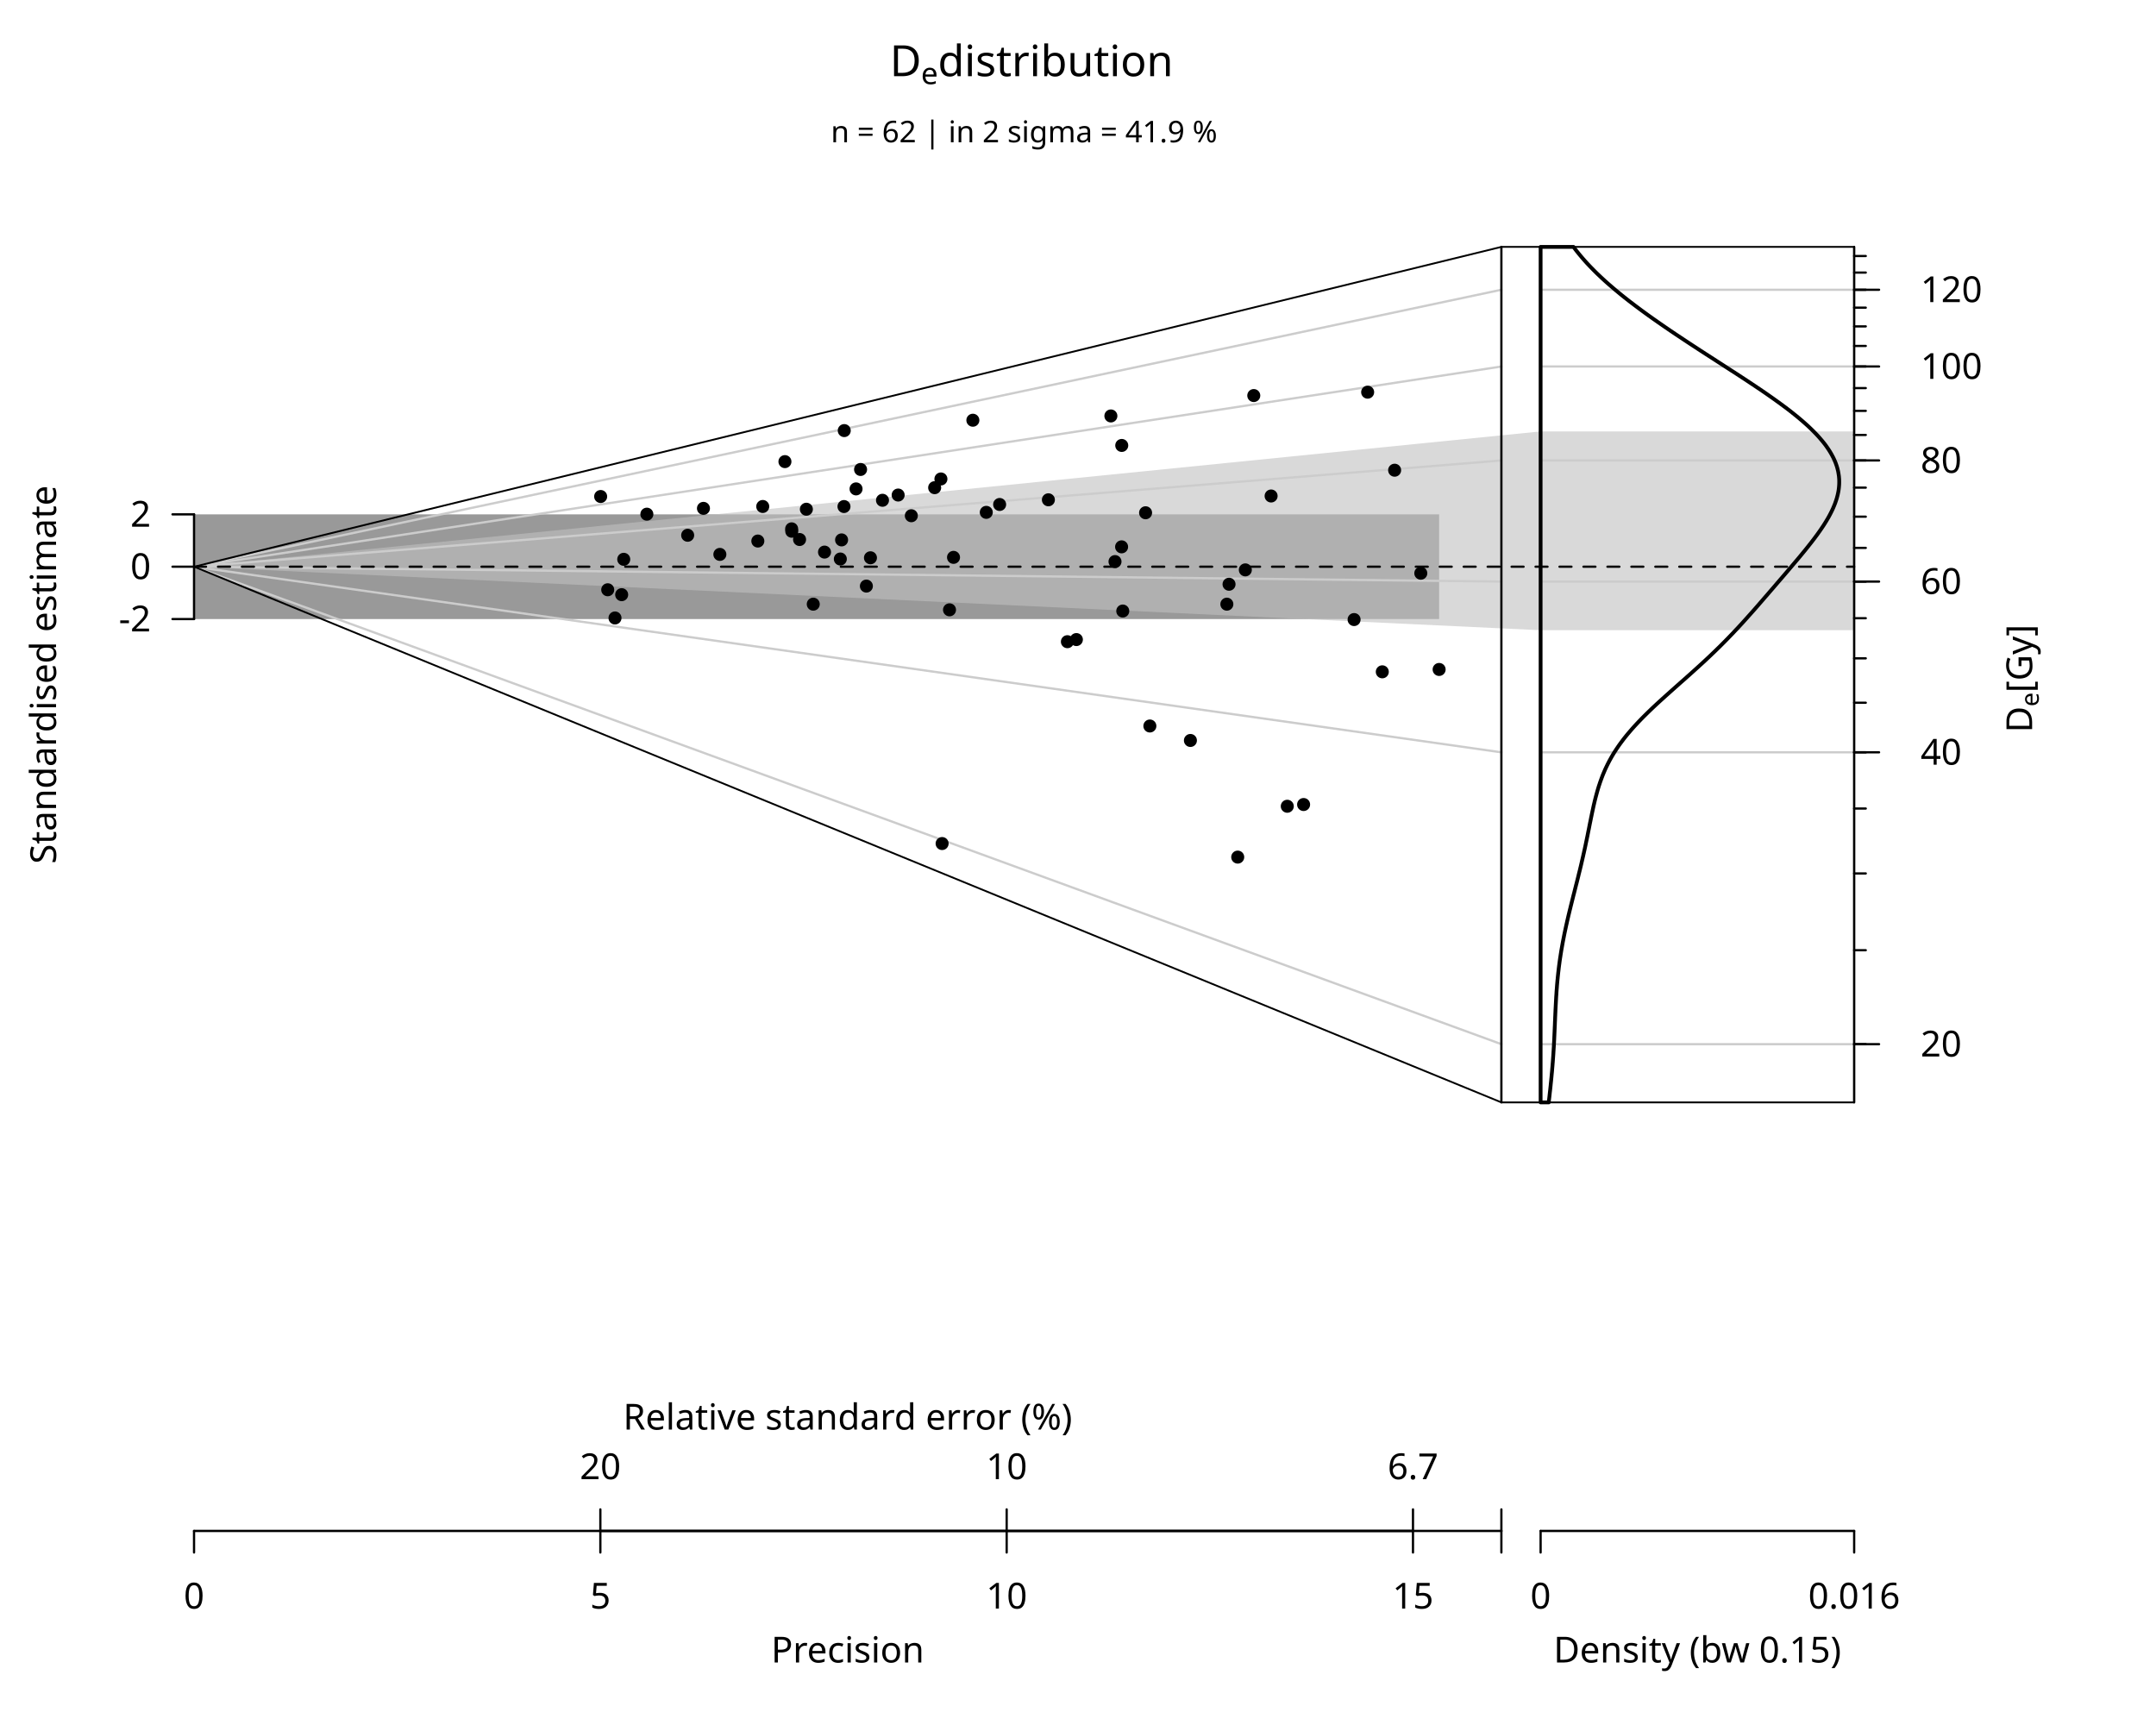
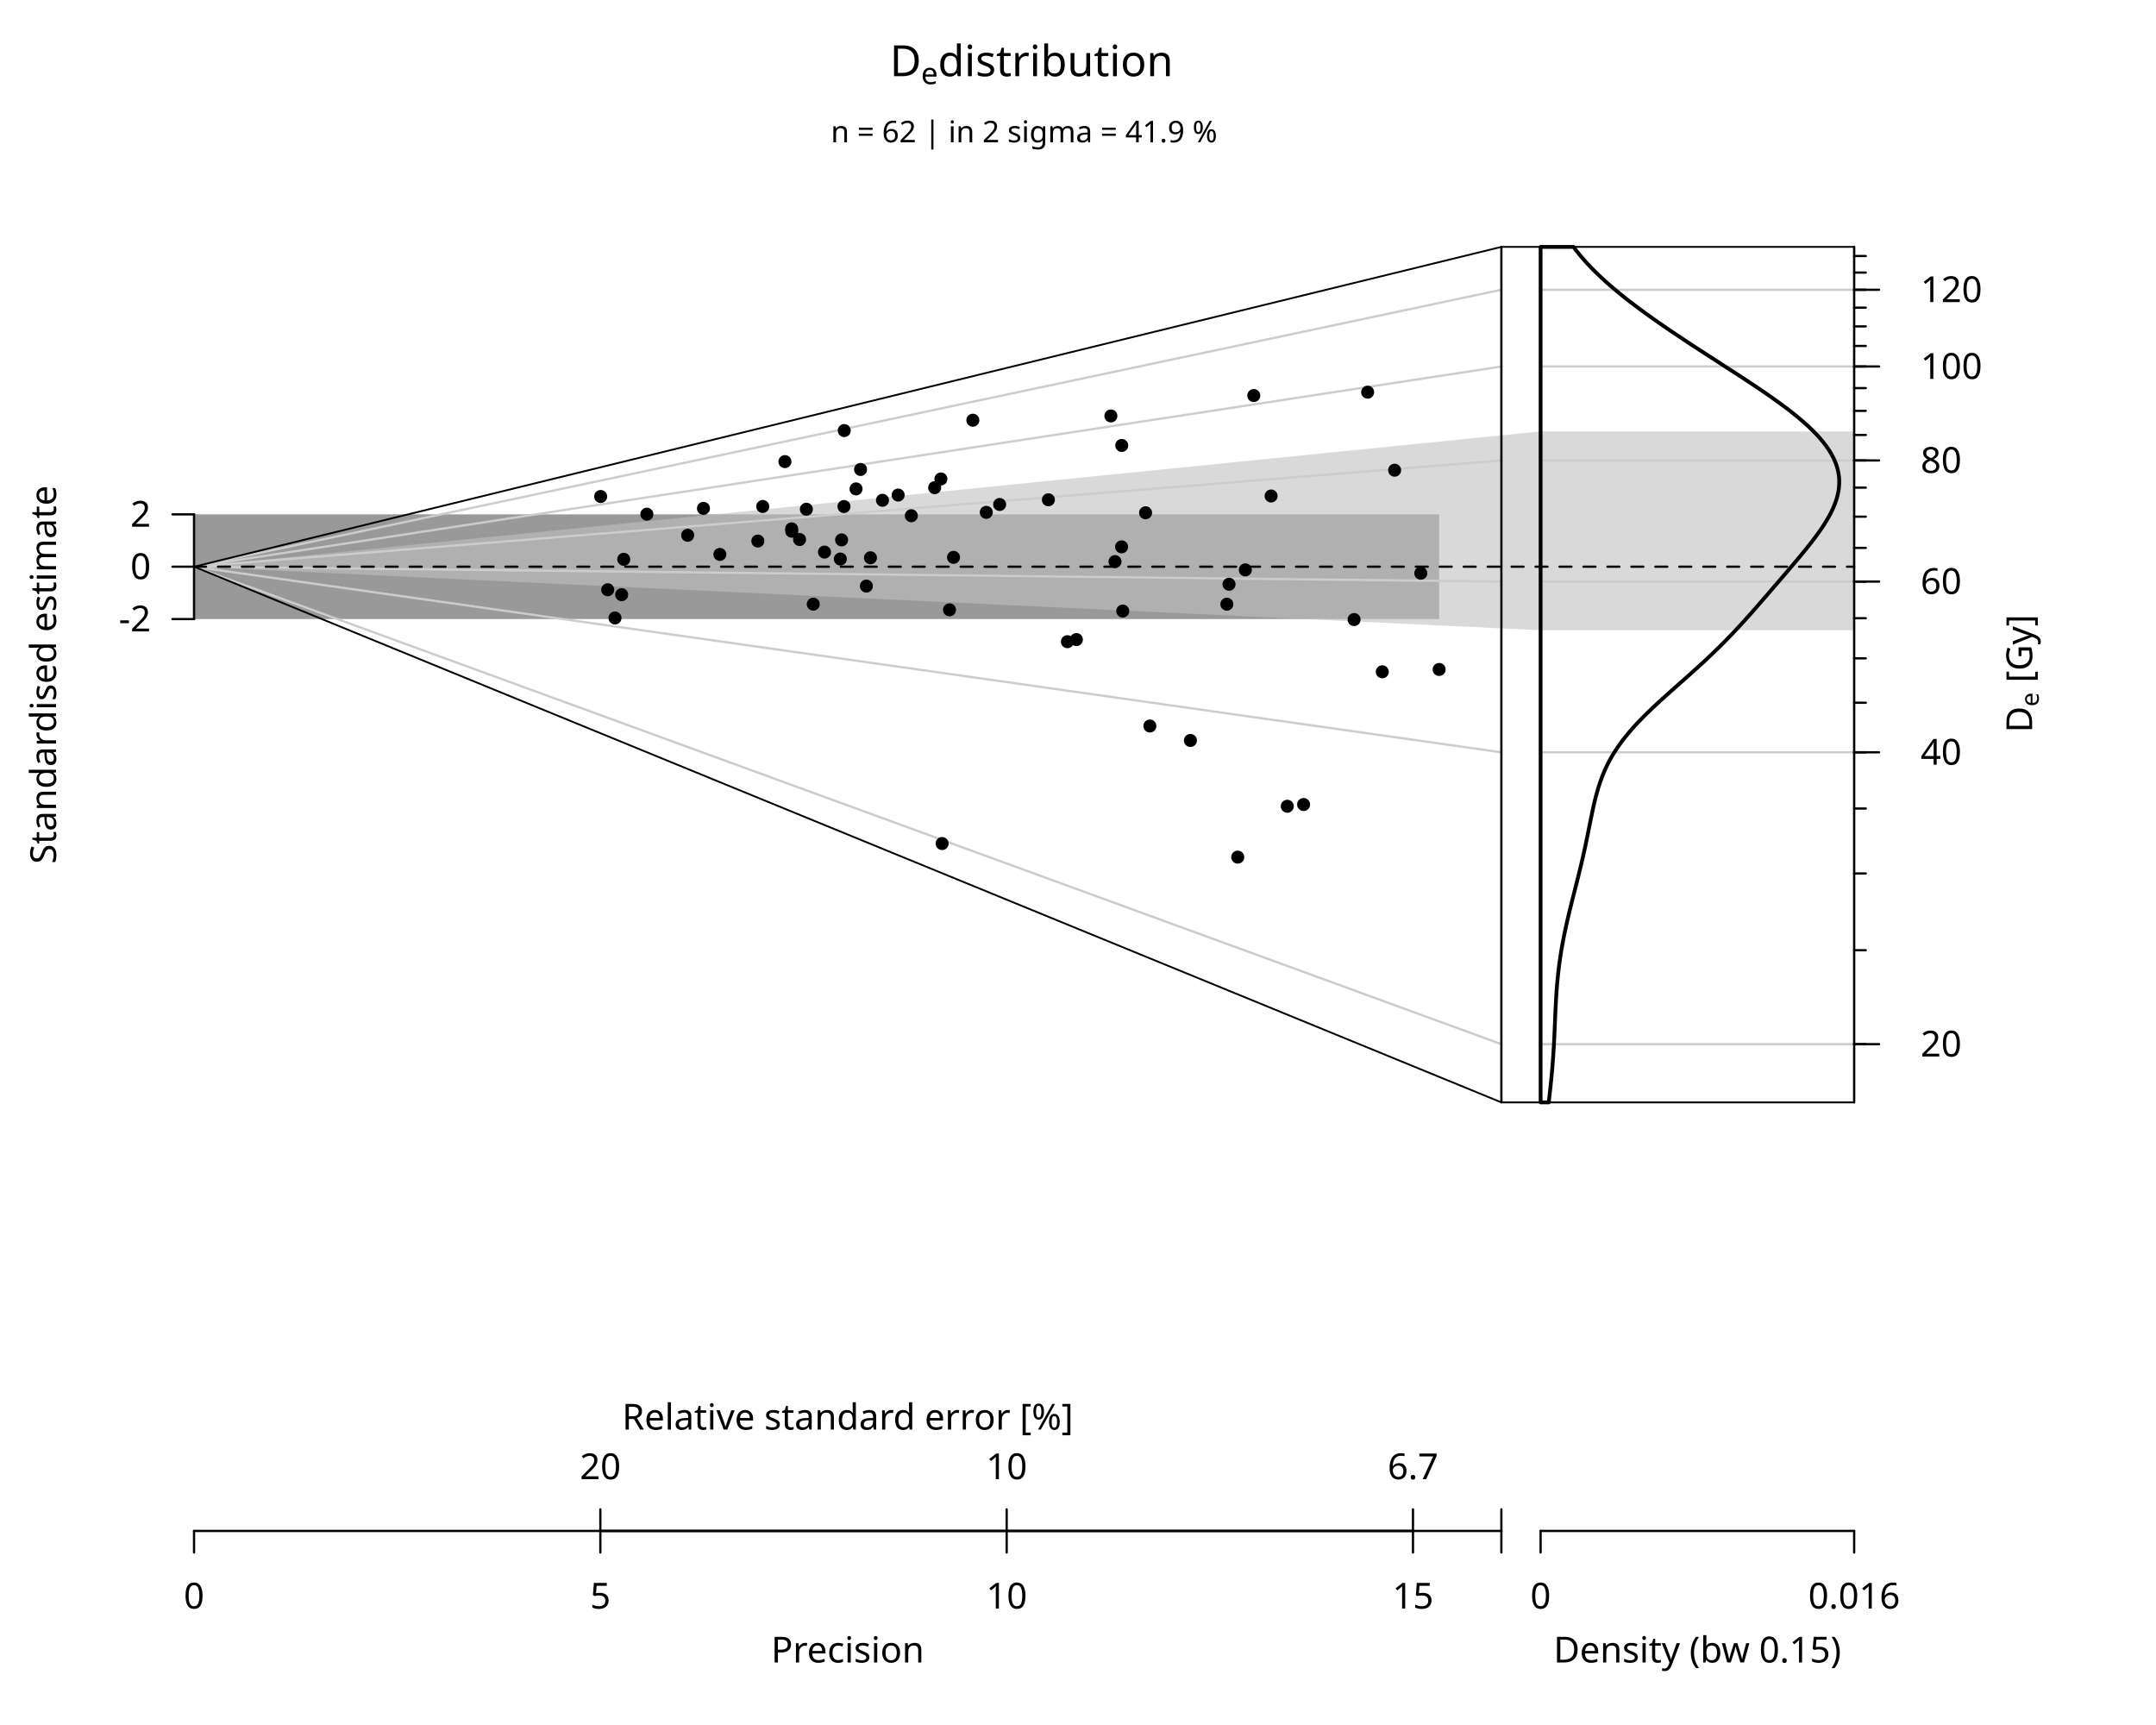
<svg xmlns="http://www.w3.org/2000/svg" class="svglite" data-engine-version="2.0" width="720.00pt" height="576.00pt" viewBox="0 0 720.00 576.00">
  <defs>
    <style type="text/css">
    .svglite line, .svglite polyline, .svglite polygon, .svglite path, .svglite rect, .svglite circle {
      fill: none;
      stroke: #000000;
      stroke-linecap: round;
      stroke-linejoin: round;
      stroke-miterlimit: 10.00;
    }
  </style>
  </defs>
  <rect width="100%" height="100%" style="stroke: none; fill: #FFFFFF;" />
  <defs>
    <clipPath id="cpMC4wMHw3MjAuMDB8MC4wMHw1NzYuMDA=">
      <rect x="0.00" y="0.00" width="720.00" height="576.00" />
    </clipPath>
  </defs>
  <g clip-path="url(#cpMC4wMHw3MjAuMDB8MC4wMHw1NzYuMDA=)">
    <text transform="translate(18.72,225.27) rotate(-90)" text-anchor="middle" style="font-size: 12.00px; font-family: sans;" textLength="119.42px" lengthAdjust="spacingAndGlyphs">Standardised estimate</text>
    <polygon points="64.80,206.71 64.80,171.75 480.60,171.75 480.60,206.71 " style="stroke-width: 0.75; stroke: none; fill: #999999;" />
    <polygon points="619.20,546.97 619.20,-24.35 1173.60,-24.35 1173.60,546.97 " style="stroke-width: 0.75; stroke: none; fill: #FFFFFF;" />
    <polygon points="64.80,189.23 501.39,145.37 514.49,144.06 619.20,144.06 619.20,210.44 514.49,210.44 501.39,209.82 " style="stroke-width: 0.75; stroke: none; fill: #BFBFBF; fill-opacity: 0.60;" />
    <polyline points="64.80,189.23 501.39,348.66 " style="stroke-width: 0.75; stroke: #CCCCCC;" />
    <polyline points="64.80,189.23 501.39,251.21 " style="stroke-width: 0.75; stroke: #CCCCCC;" />
    <polyline points="64.80,189.23 501.39,194.20 " style="stroke-width: 0.75; stroke: #CCCCCC;" />
    <polyline points="64.80,189.23 501.39,153.75 " style="stroke-width: 0.75; stroke: #CCCCCC;" />
    <polyline points="64.80,189.23 501.39,122.38 " style="stroke-width: 0.75; stroke: #CCCCCC;" />
    <polyline points="64.80,189.23 501.39,96.75 " style="stroke-width: 0.75; stroke: #CCCCCC;" />
    <polyline points="514.49,348.66 619.20,348.66 " style="stroke-width: 0.75; stroke: #CCCCCC;" />
    <polyline points="514.49,251.21 619.20,251.21 " style="stroke-width: 0.75; stroke: #CCCCCC;" />
    <polyline points="514.49,194.20 619.20,194.20 " style="stroke-width: 0.75; stroke: #CCCCCC;" />
    <polyline points="514.49,153.75 619.20,153.75 " style="stroke-width: 0.75; stroke: #CCCCCC;" />
    <polyline points="514.49,122.38 619.20,122.38 " style="stroke-width: 0.75; stroke: #CCCCCC;" />
    <polyline points="514.49,96.75 619.20,96.75 " style="stroke-width: 0.75; stroke: #CCCCCC;" />
    <polyline points="64.80,189.23 501.39,189.23 514.49,189.23 619.20,189.23 " style="stroke-width: 0.75; stroke-dasharray: 4.00,4.00;" />
    <text x="297.18" y="25.44" style="font-size: 14.40px; font-family: sans;" textLength="10.40px" lengthAdjust="spacingAndGlyphs">D</text>
    <text x="307.58" y="28.10" style="font-size: 10.08px; font-family: sans;" textLength="5.61px" lengthAdjust="spacingAndGlyphs">e</text>
    <text x="313.19" y="25.44" style="font-size: 14.40px; font-family: sans;" textLength="73.64px" lengthAdjust="spacingAndGlyphs"> distribution</text>
    <line x1="64.80" y1="511.20" x2="471.87" y2="511.20" style="stroke-width: 0.75;" />
    <line x1="64.80" y1="511.20" x2="64.80" y2="518.40" style="stroke-width: 0.75;" />
    <line x1="200.49" y1="511.20" x2="200.49" y2="518.40" style="stroke-width: 0.75;" />
    <line x1="336.18" y1="511.20" x2="336.18" y2="518.40" style="stroke-width: 0.75;" />
    <line x1="471.87" y1="511.20" x2="471.87" y2="518.40" style="stroke-width: 0.75;" />
    <text x="64.80" y="537.12" text-anchor="middle" style="font-size: 12.00px; font-family: sans;" textLength="6.67px" lengthAdjust="spacingAndGlyphs">0</text>
    <text x="200.49" y="537.12" text-anchor="middle" style="font-size: 12.00px; font-family: sans;" textLength="6.67px" lengthAdjust="spacingAndGlyphs">5</text>
    <text x="336.18" y="537.12" text-anchor="middle" style="font-size: 12.00px; font-family: sans;" textLength="13.35px" lengthAdjust="spacingAndGlyphs">10</text>
    <text x="471.87" y="537.12" text-anchor="middle" style="font-size: 12.00px; font-family: sans;" textLength="13.35px" lengthAdjust="spacingAndGlyphs">15</text>
    <polyline points="471.87,511.20 501.39,511.20 " style="stroke-width: 0.75;" />
    <line x1="501.39" y1="511.20" x2="501.39" y2="518.40" style="stroke-width: 0.75;" />
    <line x1="501.39" y1="511.20" x2="501.39" y2="504.00" style="stroke-width: 0.75;" />
    <text x="283.09" y="555.12" text-anchor="middle" style="font-size: 12.00px; font-family: sans;" textLength="49.36px" lengthAdjust="spacingAndGlyphs">Precision</text>
-     <text x="283.09" y="477.36" text-anchor="middle" style="font-size: 12.00px; font-family: sans;" textLength="144.06px" lengthAdjust="spacingAndGlyphs">Relative standard error (%)</text>
+     <text x="283.09" y="477.36" text-anchor="middle" style="font-size: 12.00px; font-family: sans;" textLength="142.74px" lengthAdjust="spacingAndGlyphs">Relative standard error [%]</text>
    <line x1="200.49" y1="511.20" x2="471.87" y2="511.20" style="stroke-width: 0.75;" />
    <line x1="200.49" y1="511.20" x2="200.49" y2="504.00" style="stroke-width: 0.75;" />
    <line x1="336.18" y1="511.20" x2="336.18" y2="504.00" style="stroke-width: 0.75;" />
    <line x1="471.87" y1="511.20" x2="471.87" y2="504.00" style="stroke-width: 0.75;" />
    <text x="200.49" y="493.92" text-anchor="middle" style="font-size: 12.00px; font-family: sans;" textLength="13.35px" lengthAdjust="spacingAndGlyphs">20</text>
    <text x="336.18" y="493.92" text-anchor="middle" style="font-size: 12.00px; font-family: sans;" textLength="13.35px" lengthAdjust="spacingAndGlyphs">10</text>
    <text x="471.87" y="493.92" text-anchor="middle" style="font-size: 12.00px; font-family: sans;" textLength="16.68px" lengthAdjust="spacingAndGlyphs">6.7</text>
    <line x1="64.80" y1="206.71" x2="64.80" y2="171.75" style="stroke-width: 0.75;" />
    <line x1="64.80" y1="206.71" x2="57.60" y2="206.71" style="stroke-width: 0.75;" />
    <line x1="64.80" y1="189.23" x2="57.60" y2="189.23" style="stroke-width: 0.75;" />
    <line x1="64.80" y1="171.75" x2="57.60" y2="171.75" style="stroke-width: 0.75;" />
    <text x="50.40" y="210.84" text-anchor="end" style="font-size: 12.00px; font-family: sans;" textLength="10.67px" lengthAdjust="spacingAndGlyphs">-2</text>
    <text x="50.40" y="193.36" text-anchor="end" style="font-size: 12.00px; font-family: sans;" textLength="6.67px" lengthAdjust="spacingAndGlyphs">0</text>
    <text x="50.40" y="175.88" text-anchor="end" style="font-size: 12.00px; font-family: sans;" textLength="6.67px" lengthAdjust="spacingAndGlyphs">2</text>
    <polyline points="619.20,348.66 623.08,348.66 " style="stroke-width: 0.75;" />
    <polyline points="619.20,317.29 623.08,317.29 " style="stroke-width: 0.75;" />
    <polyline points="619.20,291.65 623.08,291.65 " style="stroke-width: 0.75;" />
    <polyline points="619.20,269.98 623.08,269.98 " style="stroke-width: 0.75;" />
    <polyline points="619.20,251.21 623.08,251.21 " style="stroke-width: 0.75;" />
    <polyline points="619.20,234.65 623.08,234.65 " style="stroke-width: 0.75;" />
    <polyline points="619.20,219.83 623.08,219.83 " style="stroke-width: 0.75;" />
    <polyline points="619.20,206.43 623.08,206.43 " style="stroke-width: 0.75;" />
    <polyline points="619.20,194.20 623.08,194.20 " style="stroke-width: 0.75;" />
    <polyline points="619.20,182.95 623.08,182.95 " style="stroke-width: 0.75;" />
    <polyline points="619.20,172.53 623.08,172.53 " style="stroke-width: 0.75;" />
    <polyline points="619.20,162.83 623.08,162.83 " style="stroke-width: 0.75;" />
    <polyline points="619.20,153.75 623.08,153.75 " style="stroke-width: 0.75;" />
    <polyline points="619.20,145.23 623.08,145.23 " style="stroke-width: 0.75;" />
    <polyline points="619.20,137.19 623.08,137.19 " style="stroke-width: 0.75;" />
    <polyline points="619.20,129.59 623.08,129.59 " style="stroke-width: 0.75;" />
    <polyline points="619.20,122.38 623.08,122.38 " style="stroke-width: 0.75;" />
    <polyline points="619.20,115.52 623.08,115.52 " style="stroke-width: 0.75;" />
    <polyline points="619.20,108.98 623.08,108.98 " style="stroke-width: 0.75;" />
    <polyline points="619.20,102.73 623.08,102.73 " style="stroke-width: 0.75;" />
    <polyline points="619.20,96.75 623.08,96.75 " style="stroke-width: 0.75;" />
    <polyline points="619.20,91.01 623.08,91.01 " style="stroke-width: 0.75;" />
    <polyline points="619.20,85.49 623.08,85.49 " style="stroke-width: 0.75;" />
    <polyline points="619.20,348.66 627.52,348.66 " style="stroke-width: 0.75;" />
    <polyline points="619.20,251.21 627.52,251.21 " style="stroke-width: 0.75;" />
    <polyline points="619.20,194.20 627.52,194.20 " style="stroke-width: 0.75;" />
    <polyline points="619.20,153.75 627.52,153.75 " style="stroke-width: 0.75;" />
    <polyline points="619.20,122.38 627.52,122.38 " style="stroke-width: 0.75;" />
    <polyline points="619.20,96.75 627.52,96.75 " style="stroke-width: 0.75;" />
    <polyline points="501.39,368.10 501.39,82.44 " style="stroke-width: 0.75;" />
    <polyline points="619.20,368.10 619.20,82.44 " style="stroke-width: 0.75;" />
    <text x="641.38" y="352.79" style="font-size: 12.00px; font-family: sans;" textLength="13.35px" lengthAdjust="spacingAndGlyphs">20</text>
    <text x="641.38" y="255.34" style="font-size: 12.00px; font-family: sans;" textLength="13.35px" lengthAdjust="spacingAndGlyphs">40</text>
    <text x="641.38" y="198.33" style="font-size: 12.00px; font-family: sans;" textLength="13.35px" lengthAdjust="spacingAndGlyphs">60</text>
    <text x="641.38" y="157.89" style="font-size: 12.00px; font-family: sans;" textLength="13.35px" lengthAdjust="spacingAndGlyphs">80</text>
    <text x="641.38" y="126.51" style="font-size: 12.00px; font-family: sans;" textLength="20.02px" lengthAdjust="spacingAndGlyphs">100</text>
    <text x="641.38" y="100.88" style="font-size: 12.00px; font-family: sans;" textLength="20.02px" lengthAdjust="spacingAndGlyphs">120</text>
    <text transform="translate(678.63,244.61) rotate(-90)" style="font-size: 12.00px; font-family: sans;" textLength="8.67px" lengthAdjust="spacingAndGlyphs">D</text>
    <text transform="translate(680.85,235.94) rotate(-90)" style="font-size: 8.40px; font-family: sans;" textLength="4.67px" lengthAdjust="spacingAndGlyphs">e</text>
-     <text transform="translate(678.63,231.27) rotate(-90)" style="font-size: 12.00px; font-family: sans;" textLength="25.34px" lengthAdjust="spacingAndGlyphs"> [Gy]</text>
+     <text transform="translate(678.63,231.27) rotate(-90)" style="font-size: 12.00px; font-family: sans;" textLength="3.33px" lengthAdjust="spacingAndGlyphs"> </text>
+     <text transform="translate(678.63,227.94) rotate(-90)" style="font-size: 12.00px; font-family: sans;" textLength="22.01px" lengthAdjust="spacingAndGlyphs">[Gy]</text>
    <circle cx="314.62" cy="281.67" r="1.80" style="stroke-width: 0.75; fill: #000000;" />
    <circle cx="413.34" cy="286.20" r="1.80" style="stroke-width: 0.75; fill: #000000;" />
    <circle cx="429.89" cy="269.22" r="1.80" style="stroke-width: 0.75; fill: #000000;" />
    <circle cx="435.34" cy="268.64" r="1.80" style="stroke-width: 0.75; fill: #000000;" />
    <circle cx="397.54" cy="247.25" r="1.80" style="stroke-width: 0.75; fill: #000000;" />
    <circle cx="384.00" cy="242.42" r="1.80" style="stroke-width: 0.75; fill: #000000;" />
    <circle cx="205.38" cy="206.35" r="1.80" style="stroke-width: 0.75; fill: #000000;" />
    <circle cx="461.62" cy="224.33" r="1.80" style="stroke-width: 0.75; fill: #000000;" />
    <circle cx="356.46" cy="214.27" r="1.80" style="stroke-width: 0.75; fill: #000000;" />
    <circle cx="359.46" cy="213.56" r="1.80" style="stroke-width: 0.75; fill: #000000;" />
    <circle cx="480.60" cy="223.54" r="1.80" style="stroke-width: 0.75; fill: #000000;" />
    <circle cx="207.61" cy="198.57" r="1.80" style="stroke-width: 0.75; fill: #000000;" />
    <circle cx="271.59" cy="201.74" r="1.80" style="stroke-width: 0.75; fill: #000000;" />
    <circle cx="317.09" cy="203.63" r="1.80" style="stroke-width: 0.75; fill: #000000;" />
    <circle cx="202.95" cy="196.93" r="1.80" style="stroke-width: 0.75; fill: #000000;" />
    <circle cx="374.95" cy="204.03" r="1.80" style="stroke-width: 0.75; fill: #000000;" />
    <circle cx="452.20" cy="206.88" r="1.80" style="stroke-width: 0.75; fill: #000000;" />
    <circle cx="409.71" cy="201.74" r="1.80" style="stroke-width: 0.75; fill: #000000;" />
    <circle cx="289.33" cy="195.70" r="1.80" style="stroke-width: 0.75; fill: #000000;" />
    <circle cx="410.44" cy="195.09" r="1.80" style="stroke-width: 0.75; fill: #000000;" />
    <circle cx="474.48" cy="191.41" r="1.80" style="stroke-width: 0.75; fill: #000000;" />
    <circle cx="415.88" cy="190.29" r="1.80" style="stroke-width: 0.75; fill: #000000;" />
    <circle cx="372.36" cy="187.52" r="1.80" style="stroke-width: 0.75; fill: #000000;" />
    <circle cx="280.63" cy="186.66" r="1.80" style="stroke-width: 0.75; fill: #000000;" />
    <circle cx="318.43" cy="186.11" r="1.80" style="stroke-width: 0.75; fill: #000000;" />
    <circle cx="290.69" cy="186.25" r="1.80" style="stroke-width: 0.75; fill: #000000;" />
    <circle cx="208.30" cy="186.76" r="1.80" style="stroke-width: 0.75; fill: #000000;" />
    <circle cx="374.56" cy="182.60" r="1.80" style="stroke-width: 0.75; fill: #000000;" />
    <circle cx="275.35" cy="184.35" r="1.80" style="stroke-width: 0.75; fill: #000000;" />
    <circle cx="240.40" cy="185.12" r="1.80" style="stroke-width: 0.75; fill: #000000;" />
    <circle cx="281.05" cy="180.28" r="1.80" style="stroke-width: 0.75; fill: #000000;" />
    <circle cx="267.02" cy="180.15" r="1.80" style="stroke-width: 0.75; fill: #000000;" />
    <circle cx="253.08" cy="180.66" r="1.80" style="stroke-width: 0.75; fill: #000000;" />
    <circle cx="382.57" cy="171.22" r="1.80" style="stroke-width: 0.75; fill: #000000;" />
    <circle cx="264.41" cy="177.39" r="1.80" style="stroke-width: 0.75; fill: #000000;" />
    <circle cx="264.37" cy="176.59" r="1.80" style="stroke-width: 0.75; fill: #000000;" />
    <circle cx="229.65" cy="178.73" r="1.80" style="stroke-width: 0.75; fill: #000000;" />
    <circle cx="424.49" cy="165.62" r="1.80" style="stroke-width: 0.75; fill: #000000;" />
    <circle cx="329.37" cy="171.08" r="1.80" style="stroke-width: 0.75; fill: #000000;" />
    <circle cx="304.34" cy="172.21" r="1.80" style="stroke-width: 0.75; fill: #000000;" />
    <circle cx="333.83" cy="168.45" r="1.80" style="stroke-width: 0.75; fill: #000000;" />
    <circle cx="350.11" cy="166.89" r="1.80" style="stroke-width: 0.75; fill: #000000;" />
    <circle cx="465.74" cy="157.01" r="1.80" style="stroke-width: 0.75; fill: #000000;" />
    <circle cx="281.85" cy="169.14" r="1.80" style="stroke-width: 0.75; fill: #000000;" />
    <circle cx="269.29" cy="170.04" r="1.80" style="stroke-width: 0.75; fill: #000000;" />
    <circle cx="294.71" cy="167.05" r="1.80" style="stroke-width: 0.75; fill: #000000;" />
    <circle cx="299.94" cy="165.30" r="1.80" style="stroke-width: 0.75; fill: #000000;" />
    <circle cx="254.72" cy="169.12" r="1.80" style="stroke-width: 0.75; fill: #000000;" />
    <circle cx="312.13" cy="162.84" r="1.80" style="stroke-width: 0.75; fill: #000000;" />
    <circle cx="234.92" cy="169.75" r="1.80" style="stroke-width: 0.75; fill: #000000;" />
    <circle cx="216.02" cy="171.69" r="1.80" style="stroke-width: 0.75; fill: #000000;" />
    <circle cx="314.22" cy="159.93" r="1.80" style="stroke-width: 0.75; fill: #000000;" />
    <circle cx="285.88" cy="163.25" r="1.80" style="stroke-width: 0.75; fill: #000000;" />
    <circle cx="374.61" cy="148.74" r="1.80" style="stroke-width: 0.75; fill: #000000;" />
    <circle cx="287.39" cy="156.76" r="1.80" style="stroke-width: 0.75; fill: #000000;" />
    <circle cx="456.73" cy="130.95" r="1.80" style="stroke-width: 0.75; fill: #000000;" />
    <circle cx="418.70" cy="132.08" r="1.80" style="stroke-width: 0.75; fill: #000000;" />
    <circle cx="370.98" cy="138.89" r="1.80" style="stroke-width: 0.75; fill: #000000;" />
    <circle cx="200.59" cy="165.79" r="1.80" style="stroke-width: 0.75; fill: #000000;" />
    <circle cx="262.13" cy="154.14" r="1.80" style="stroke-width: 0.75; fill: #000000;" />
    <circle cx="324.89" cy="140.32" r="1.80" style="stroke-width: 0.75; fill: #000000;" />
    <circle cx="281.94" cy="143.78" r="1.80" style="stroke-width: 0.75; fill: #000000;" />
    <polygon points="514.49,368.10 517.21,368.10 517.27,367.54 517.33,366.98 517.40,366.42 517.46,365.87 517.52,365.31 517.58,364.75 517.65,364.19 517.71,363.63 517.77,363.07 517.83,362.51 517.88,361.95 517.94,361.39 518.00,360.83 518.05,360.27 518.11,359.72 518.16,359.16 518.21,358.60 518.27,358.04 518.32,357.48 518.36,356.92 518.41,356.36 518.46,355.80 518.50,355.24 518.55,354.68 518.59,354.13 518.63,353.57 518.67,353.01 518.71,352.45 518.75,351.89 518.78,351.33 518.82,350.77 518.85,350.21 518.89,349.65 518.92,349.09 518.95,348.54 518.98,347.98 519.01,347.42 519.04,346.86 519.06,346.30 519.09,345.74 519.11,345.18 519.14,344.62 519.16,344.06 519.19,343.50 519.21,342.94 519.24,342.39 519.26,341.83 519.28,341.27 519.31,340.71 519.33,340.15 519.35,339.59 519.38,339.03 519.40,338.47 519.43,337.91 519.45,337.35 519.48,336.80 519.51,336.24 519.54,335.68 519.57,335.12 519.60,334.56 519.63,334.00 519.66,333.44 519.69,332.88 519.73,332.32 519.77,331.76 519.80,331.21 519.84,330.65 519.89,330.09 519.93,329.53 519.97,328.97 520.02,328.41 520.07,327.85 520.12,327.29 520.18,326.73 520.23,326.17 520.29,325.62 520.35,325.06 520.41,324.50 520.48,323.94 520.54,323.38 520.61,322.82 520.68,322.26 520.76,321.70 520.83,321.14 520.91,320.58 520.99,320.02 521.08,319.47 521.16,318.91 521.25,318.35 521.34,317.79 521.43,317.23 521.53,316.67 521.63,316.11 521.73,315.55 521.83,314.99 521.93,314.43 522.04,313.88 522.15,313.32 522.26,312.76 522.37,312.20 522.48,311.64 522.60,311.08 522.72,310.52 522.84,309.96 522.96,309.40 523.08,308.84 523.21,308.29 523.33,307.73 523.46,307.17 523.59,306.61 523.72,306.05 523.85,305.49 523.99,304.93 524.12,304.37 524.26,303.81 524.40,303.25 524.53,302.69 524.67,302.14 524.81,301.58 524.95,301.02 525.09,300.46 525.23,299.90 525.37,299.34 525.51,298.78 525.66,298.22 525.80,297.66 525.94,297.10 526.08,296.55 526.22,295.99 526.36,295.43 526.51,294.87 526.65,294.31 526.79,293.75 526.93,293.19 527.07,292.63 527.20,292.07 527.34,291.51 527.48,290.96 527.62,290.40 527.75,289.84 527.89,289.28 528.02,288.72 528.15,288.16 528.28,287.60 528.41,287.04 528.54,286.48 528.67,285.92 528.79,285.36 528.92,284.81 529.04,284.25 529.17,283.69 529.29,283.13 529.41,282.57 529.53,282.01 529.64,281.45 529.76,280.89 529.88,280.33 529.99,279.77 530.11,279.22 530.22,278.66 530.33,278.10 530.44,277.54 530.56,276.98 530.67,276.42 530.78,275.86 530.89,275.30 531.00,274.74 531.12,274.18 531.23,273.63 531.34,273.07 531.46,272.51 531.57,271.95 531.69,271.39 531.81,270.83 531.93,270.27 532.05,269.71 532.17,269.15 532.30,268.59 532.43,268.04 532.56,267.48 532.70,266.92 532.84,266.36 532.99,265.80 533.14,265.24 533.29,264.68 533.45,264.12 533.61,263.56 533.78,263.00 533.95,262.44 534.14,261.89 534.32,261.33 534.52,260.77 534.72,260.21 534.93,259.65 535.14,259.09 535.36,258.53 535.60,257.97 535.84,257.41 536.08,256.85 536.34,256.30 536.61,255.74 536.88,255.18 537.17,254.62 537.46,254.06 537.77,253.50 538.08,252.94 538.40,252.38 538.74,251.82 539.08,251.26 539.44,250.71 539.80,250.15 540.18,249.59 540.56,249.03 540.96,248.47 541.37,247.91 541.79,247.35 542.21,246.79 542.65,246.23 543.10,245.67 543.56,245.11 544.03,244.56 544.51,244.00 544.99,243.44 545.49,242.88 546.00,242.32 546.52,241.76 547.04,241.20 547.58,240.64 548.12,240.08 548.67,239.52 549.22,238.97 549.79,238.41 550.36,237.85 550.94,237.29 551.52,236.73 552.11,236.17 552.71,235.61 553.31,235.05 553.92,234.49 554.53,233.93 555.14,233.38 555.76,232.82 556.38,232.26 557.01,231.70 557.63,231.14 558.26,230.58 558.89,230.02 559.52,229.46 560.15,228.90 560.78,228.34 561.41,227.78 562.04,227.23 562.68,226.67 563.30,226.11 563.93,225.55 564.56,224.99 565.18,224.43 565.80,223.87 566.42,223.31 567.04,222.75 567.65,222.19 568.26,221.64 568.87,221.08 569.47,220.52 570.07,219.96 570.67,219.40 571.26,218.84 571.84,218.28 572.43,217.72 573.01,217.16 573.58,216.60 574.15,216.05 574.71,215.49 575.27,214.93 575.83,214.37 576.38,213.81 576.93,213.25 577.47,212.69 578.01,212.13 578.55,211.57 579.08,211.01 579.60,210.45 580.13,209.90 580.65,209.34 581.16,208.78 581.68,208.22 582.19,207.66 582.69,207.10 583.20,206.54 583.70,205.98 584.20,205.42 584.70,204.86 585.19,204.31 585.69,203.75 586.18,203.19 586.67,202.63 587.16,202.07 587.64,201.51 588.13,200.95 588.62,200.39 589.10,199.83 589.58,199.27 590.07,198.72 590.55,198.16 591.03,197.60 591.51,197.04 592.00,196.48 592.48,195.92 592.96,195.36 593.44,194.80 593.92,194.24 594.40,193.68 594.88,193.13 595.36,192.57 595.84,192.01 596.32,191.45 596.80,190.89 597.28,190.33 597.75,189.77 598.23,189.21 598.70,188.65 599.18,188.09 599.65,187.53 600.12,186.98 600.59,186.42 601.06,185.86 601.52,185.30 601.98,184.74 602.44,184.18 602.90,183.62 603.35,183.06 603.80,182.50 604.24,181.94 604.68,181.39 605.11,180.83 605.54,180.27 605.97,179.71 606.38,179.15 606.80,178.59 607.20,178.03 607.60,177.47 607.99,176.91 608.37,176.35 608.74,175.80 609.11,175.24 609.46,174.68 609.81,174.12 610.14,173.56 610.47,173.00 610.79,172.44 611.09,171.88 611.38,171.32 611.66,170.76 611.93,170.20 612.18,169.65 612.42,169.09 612.65,168.53 612.87,167.97 613.06,167.41 613.25,166.85 613.42,166.29 613.57,165.73 613.71,165.17 613.83,164.61 613.94,164.06 614.03,163.50 614.10,162.94 614.15,162.38 614.19,161.82 614.21,161.26 614.21,160.70 614.20,160.14 614.16,159.58 614.11,159.02 614.03,158.47 613.94,157.91 613.84,157.35 613.70,156.79 613.56,156.23 613.39,155.67 613.20,155.11 613.00,154.55 612.77,153.99 612.52,153.43 612.26,152.87 611.97,152.32 611.67,151.76 611.35,151.20 611.01,150.64 610.65,150.08 610.27,149.52 609.88,148.96 609.47,148.40 609.03,147.84 608.58,147.28 608.11,146.73 607.63,146.17 607.13,145.61 606.61,145.05 606.07,144.49 605.52,143.93 604.95,143.37 604.37,142.81 603.78,142.25 603.16,141.69 602.54,141.14 601.90,140.58 601.24,140.02 600.58,139.46 599.90,138.90 599.20,138.34 598.50,137.78 597.79,137.22 597.06,136.66 596.33,136.10 595.58,135.55 594.82,134.99 594.06,134.43 593.28,133.87 592.50,133.31 591.71,132.75 590.91,132.19 590.11,131.63 589.30,131.07 588.48,130.51 587.66,129.95 586.83,129.40 586.00,128.84 585.16,128.28 584.31,127.72 583.47,127.16 582.62,126.60 581.76,126.04 580.91,125.48 580.05,124.92 579.19,124.36 578.32,123.81 577.46,123.25 576.59,122.69 575.73,122.13 574.86,121.57 573.99,121.01 573.12,120.45 572.26,119.89 571.39,119.33 570.52,118.77 569.66,118.22 568.80,117.66 567.93,117.10 567.07,116.54 566.22,115.98 565.36,115.42 564.50,114.86 563.65,114.30 562.80,113.74 561.96,113.18 561.12,112.62 560.28,112.07 559.44,111.51 558.61,110.95 557.78,110.39 556.96,109.83 556.14,109.27 555.33,108.71 554.52,108.15 553.71,107.59 552.92,107.03 552.12,106.48 551.34,105.92 550.55,105.36 549.78,104.80 549.01,104.24 548.24,103.68 547.49,103.12 546.74,102.56 545.99,102.00 545.26,101.44 544.53,100.89 543.80,100.33 543.09,99.77 542.38,99.21 541.68,98.65 540.99,98.09 540.31,97.53 539.64,96.97 538.97,96.41 538.32,95.85 537.67,95.29 537.03,94.74 536.40,94.18 535.78,93.62 535.17,93.06 534.57,92.50 533.98,91.94 533.39,91.38 532.82,90.82 532.26,90.26 531.71,89.70 531.17,89.15 530.64,88.59 530.11,88.03 529.60,87.47 529.10,86.91 528.61,86.35 528.13,85.79 527.66,85.23 527.20,84.67 526.75,84.11 526.31,83.56 525.89,83.00 525.47,82.44 514.49,82.44 " style="stroke-width: 1.27; fill: none;" />
    <line x1="514.49" y1="511.20" x2="619.20" y2="511.20" style="stroke-width: 0.75;" />
    <line x1="514.49" y1="511.20" x2="514.49" y2="518.40" style="stroke-width: 0.75;" />
    <line x1="619.20" y1="511.20" x2="619.20" y2="518.40" style="stroke-width: 0.75;" />
    <text x="514.49" y="537.12" text-anchor="middle" style="font-size: 12.00px; font-family: sans;" textLength="6.67px" lengthAdjust="spacingAndGlyphs">0</text>
    <text x="619.20" y="537.12" text-anchor="middle" style="font-size: 12.00px; font-family: sans;" textLength="30.03px" lengthAdjust="spacingAndGlyphs">0.016</text>
    <text x="566.84" y="555.12" text-anchor="middle" style="font-size: 12.00px; font-family: sans;" textLength="93.38px" lengthAdjust="spacingAndGlyphs">Density (bw 0.15)</text>
    <polyline points="514.49,368.10 514.49,82.44 " style="stroke-width: 0.75;" />
    <polygon points="64.80,189.23 501.39,82.44 619.20,82.44 619.20,368.10 501.39,368.10 " style="stroke-width: 0.60; fill: none;" />
    <text x="342.00" y="47.52" text-anchor="middle" style="font-size: 10.00px; font-family: sans;" textLength="124.36px" lengthAdjust="spacingAndGlyphs">n = 62 | in 2 sigma = 41.9 %</text>
  </g>
</svg>
